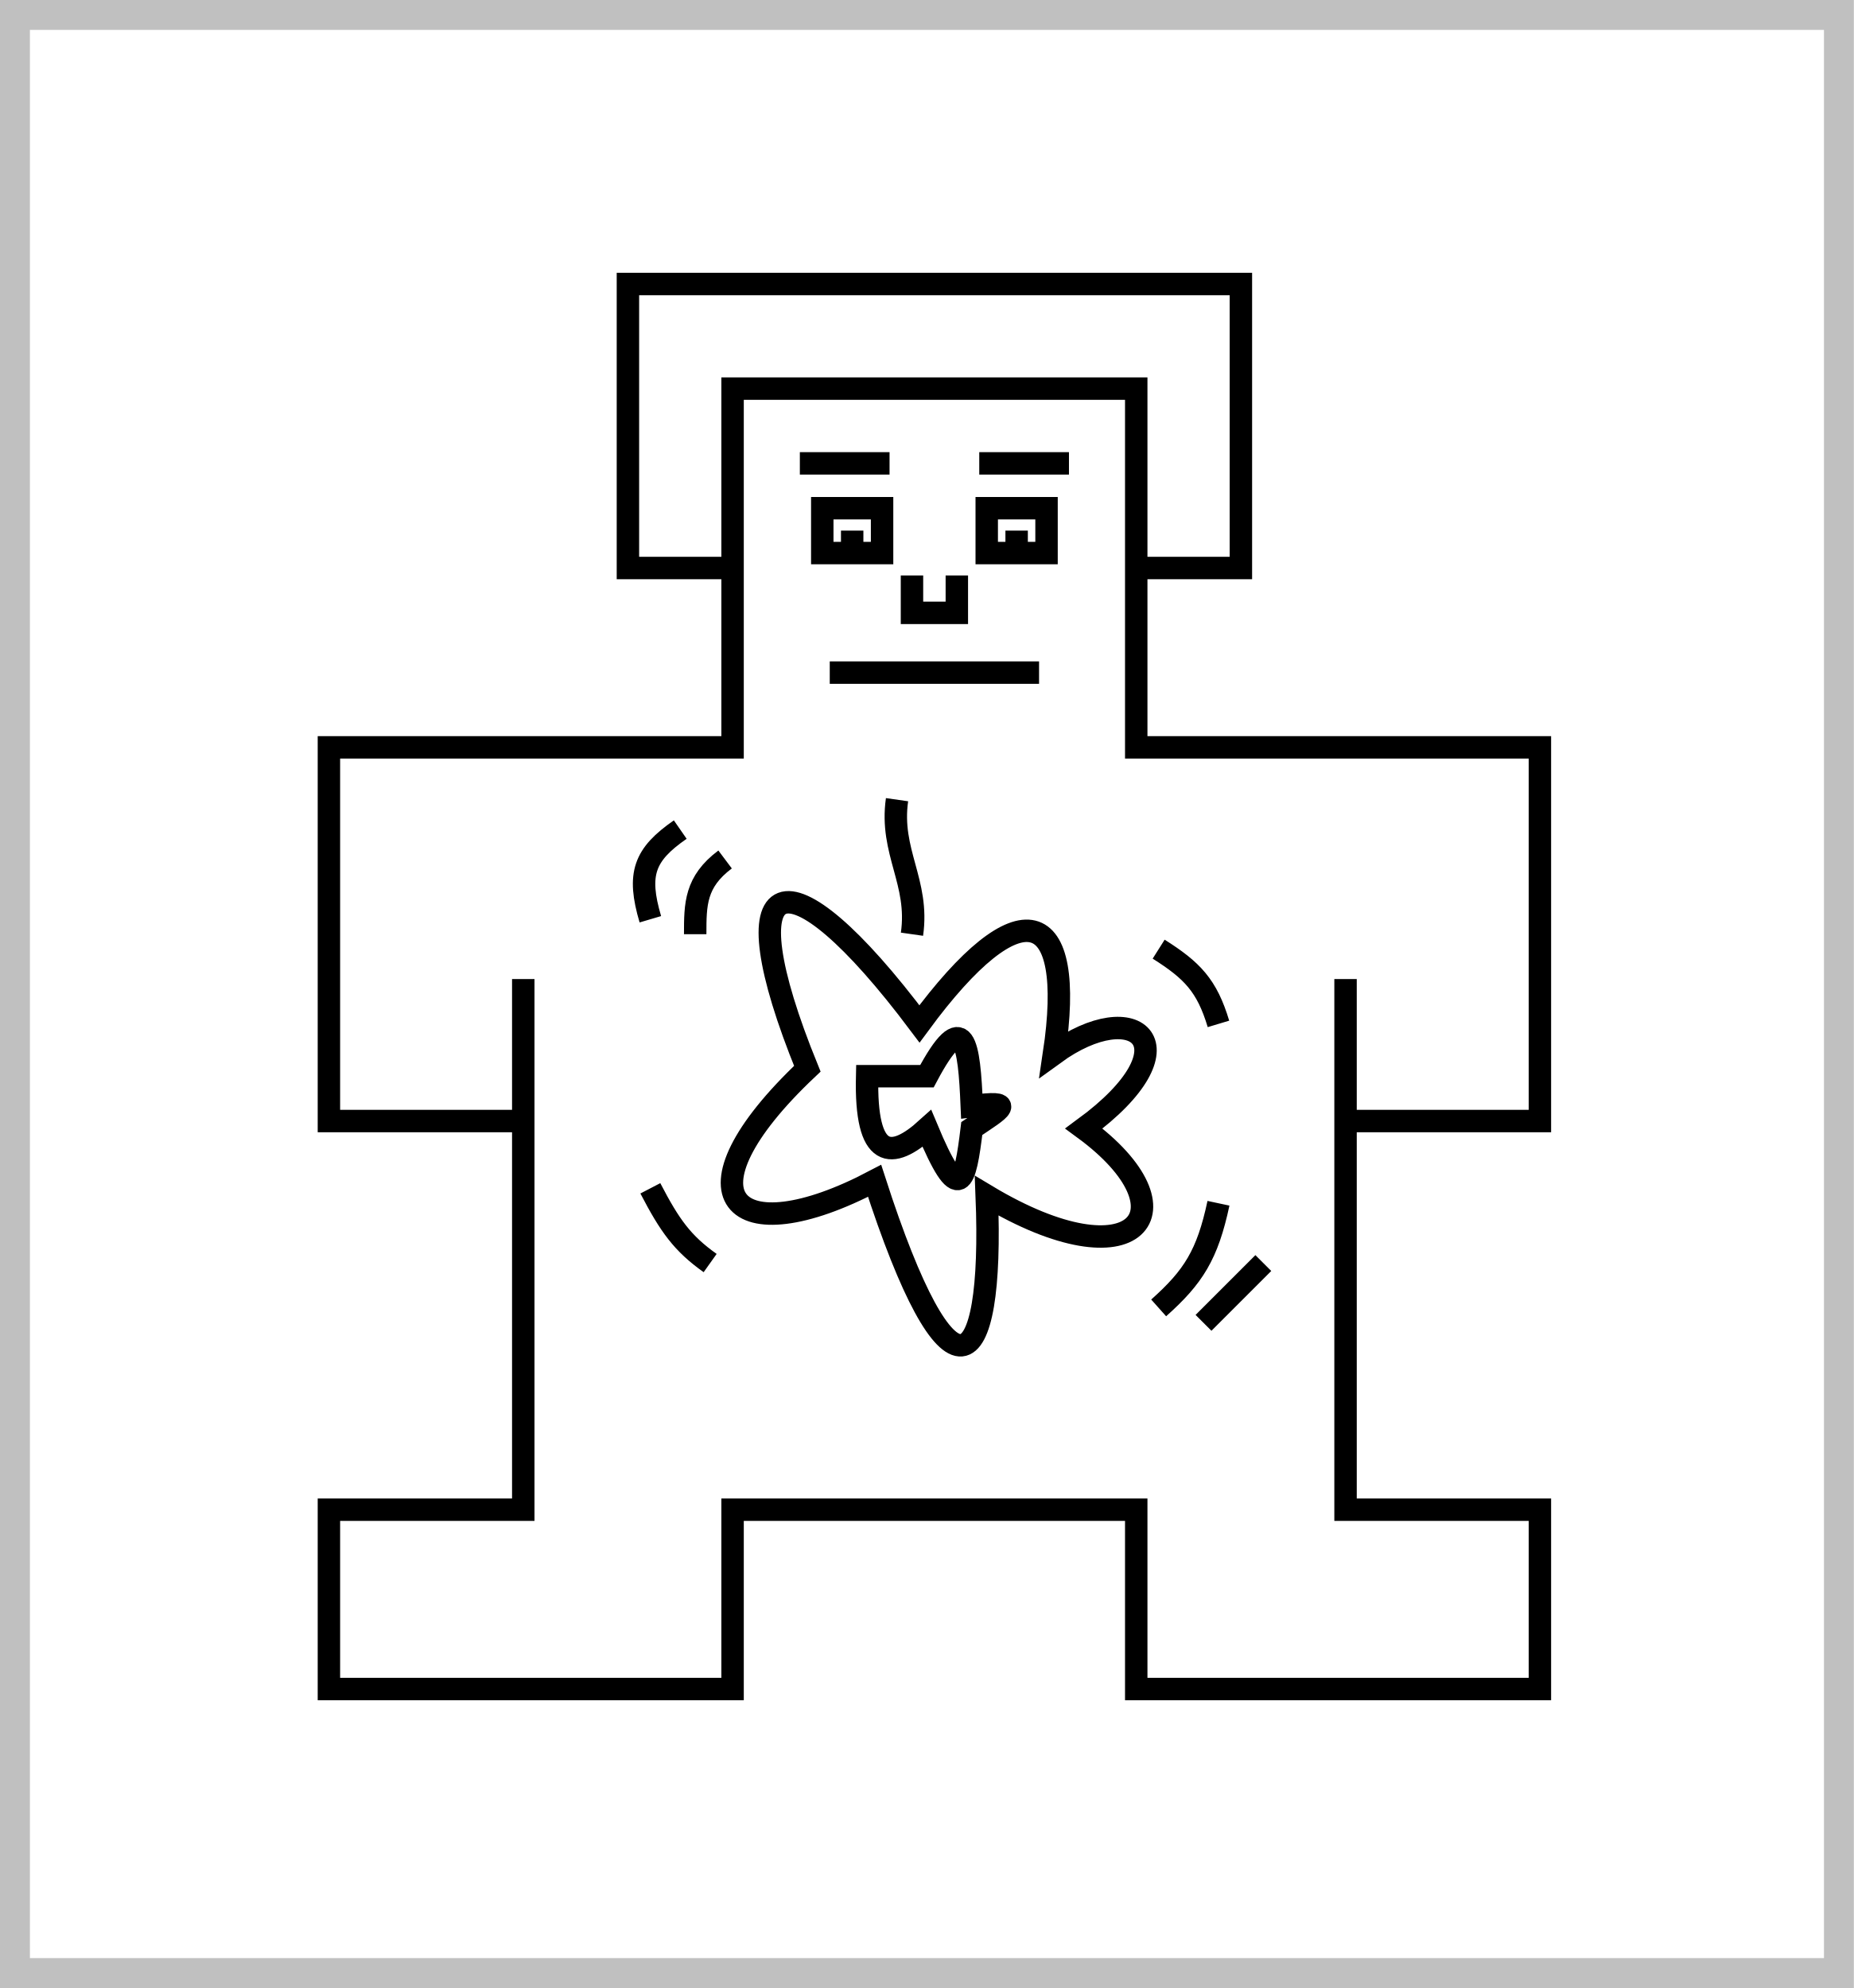
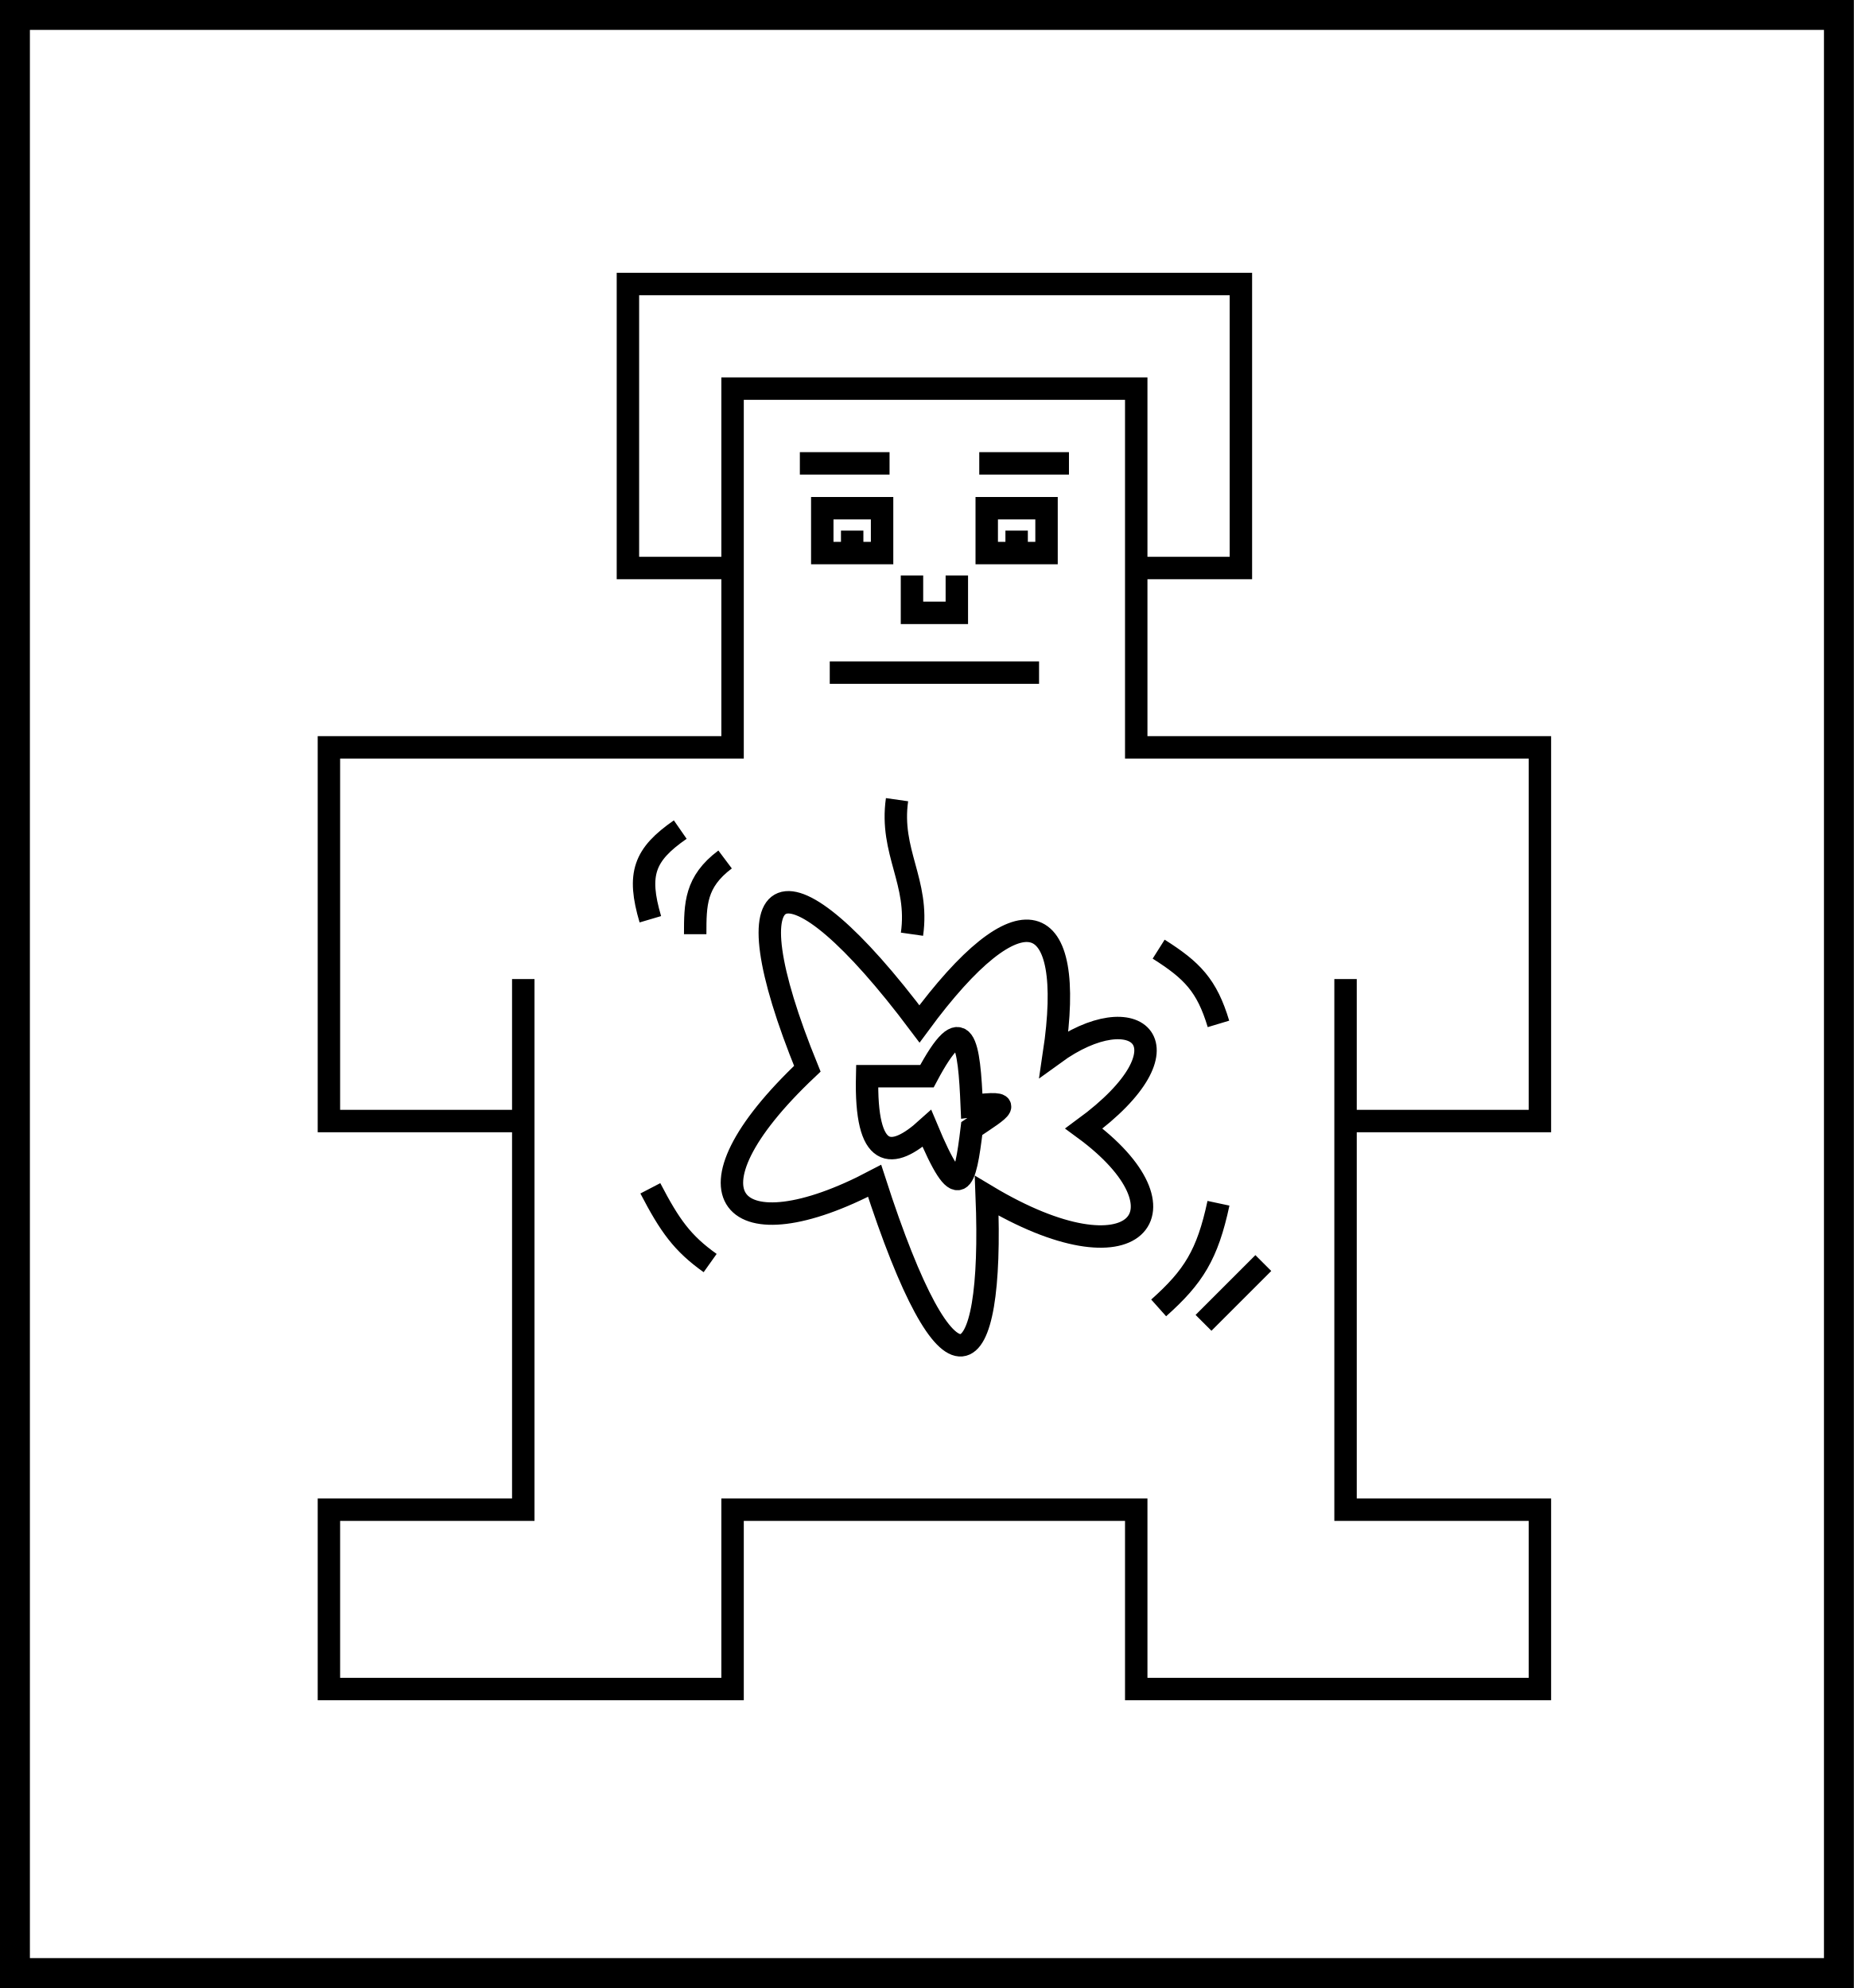
<svg xmlns="http://www.w3.org/2000/svg" width="124" height="133" viewBox="0 0 124 133" fill="none">
-   <rect x="1" y="1" width="122" height="131" fill="none" stroke="#C0C0C0" stroke-width="2" />
+   <rect x="1" y="1" width="122" height="131" fill="none" stroke="currentColor" stroke-width="2" />
  <path stroke-width="1.5" d="M76 38H83V19H42V38H49M49 38V26H76V50H103V75H90V65.5V101H103V113H76V101H49V113H22V101H35V75M49 38V50H22V75H35M35 65.5V75M53.5 31H59.5M65.5 31H71.5M61 38.5V41H64V38.5M57 35.5V36.5M68 35.5V36.5M55.5 45H69.5M48.5 57.5C46.5 59 46.5 60.5 46.5 62.5M45.5 55.5C43.084 57.175 42.605 58.47 43.5 61.5M60 53.5C59.5 57 61.5 59 61 62.5M77.5 63.5C79.742 64.918 80.726 65.928 81.5 68.5M81.5 80.5C80.763 83.947 79.825 85.428 77.5 87.5M84.5 84.5L80.5 88.5M43.5 79.5C44.801 82.002 45.639 83.176 47.5 84.5M70 34H66V37H70V34ZM55 34V37H59V34H55ZM54 71.5C48.5 58 52.5 56.5 61.5 68.5C68.226 59.353 72 60.5 70.5 70.5C76 66.5 80 70 72.5 75.5C80 81 76 86 66 80C66.5 92.5 63.5 94.5 58.5 79C49 84 45 80 54 71.5ZM58 72C57.868 77.616 59.641 77.634 62 75.5C64.186 80.737 64.548 79.212 65 75.5C67.012 74.148 67.987 73.616 65 74C64.822 69.809 64.504 67.291 62 72H58Z" stroke="currentColor" />
</svg>
